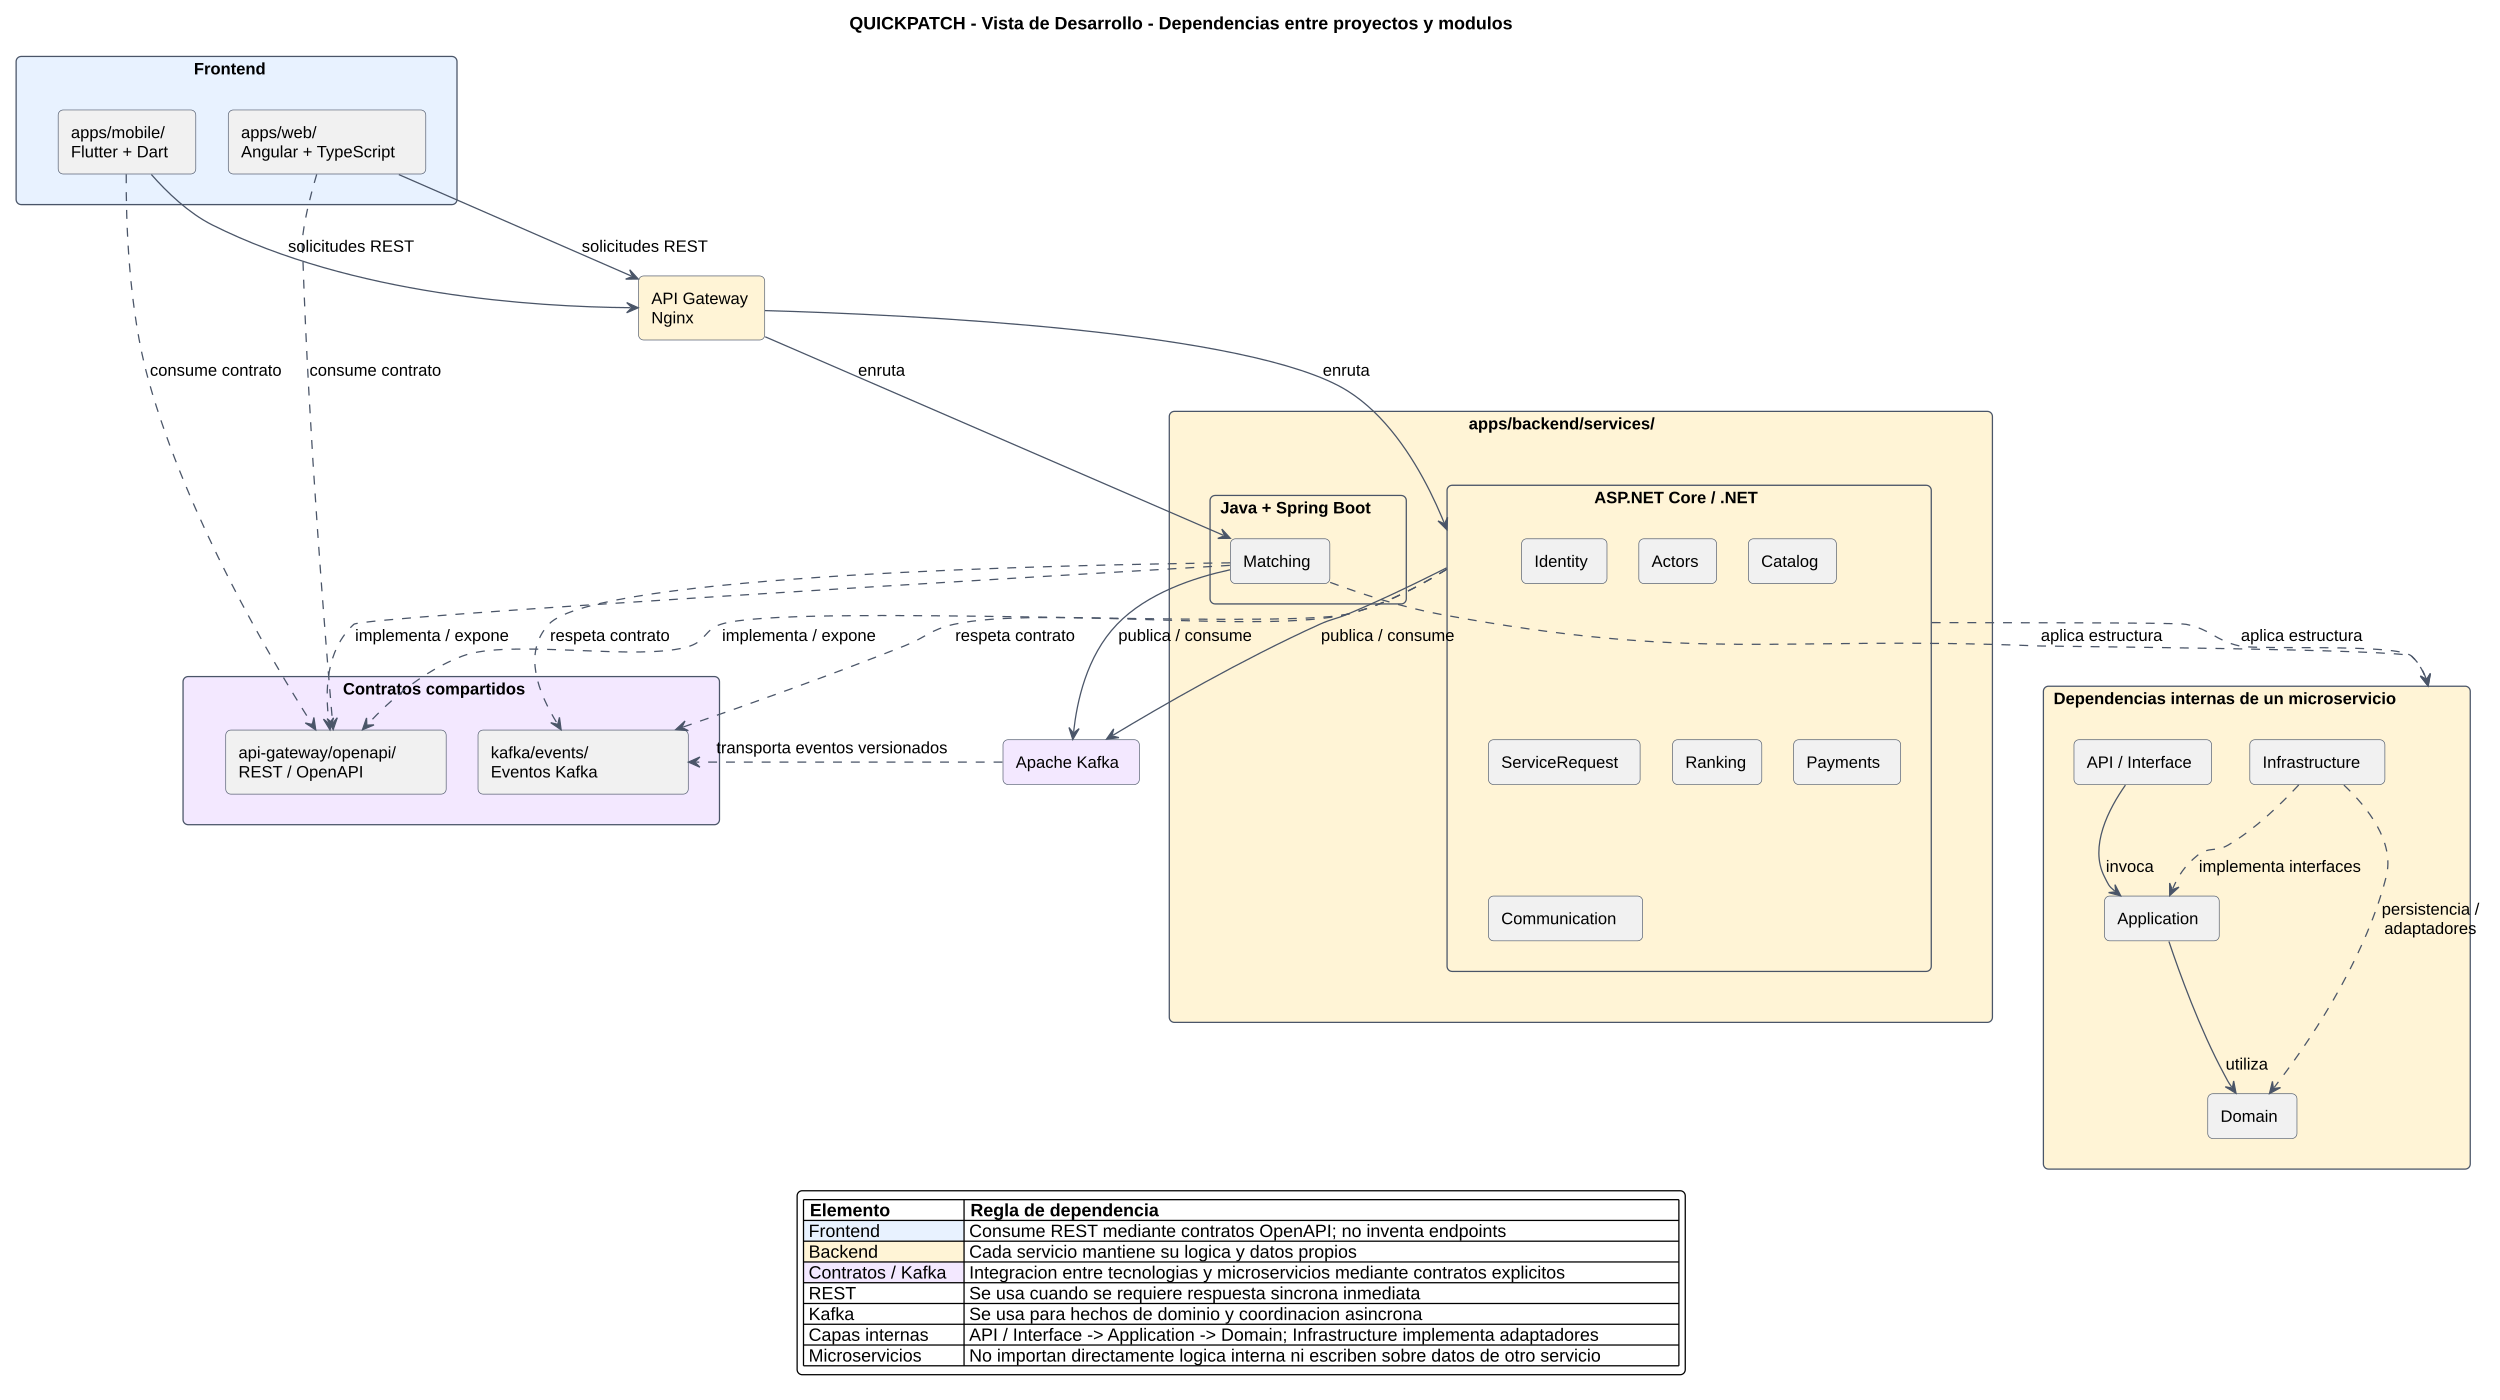
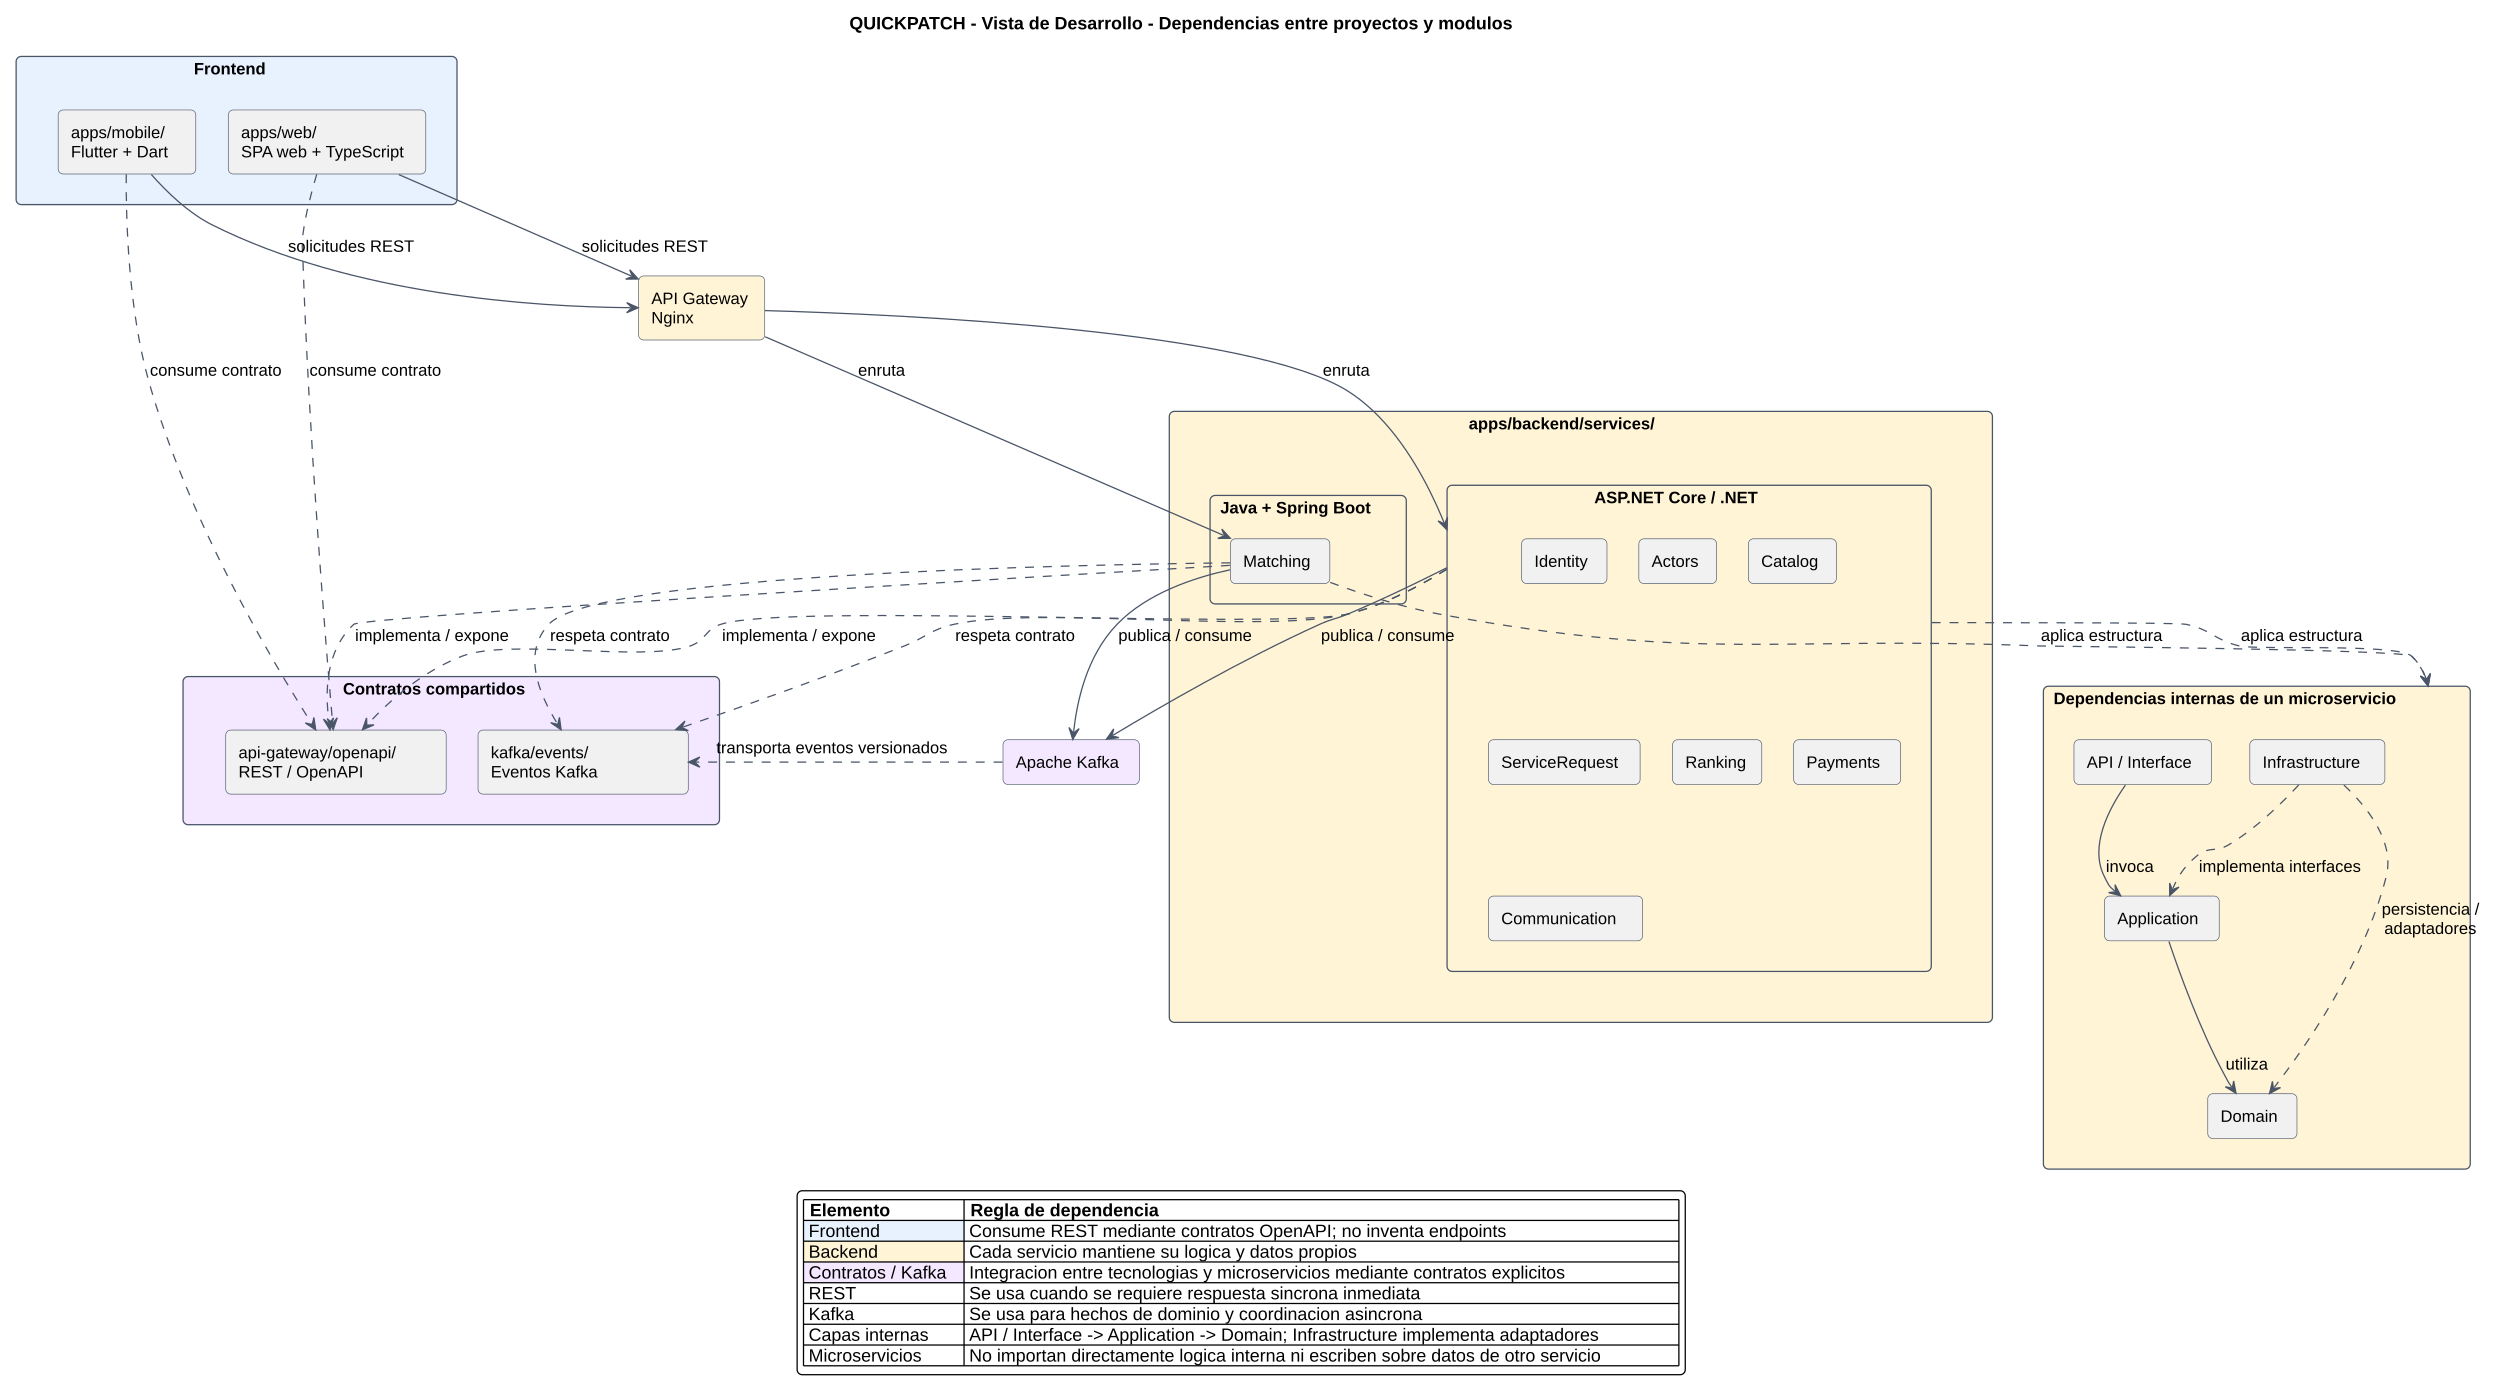
<svg xmlns="http://www.w3.org/2000/svg" contentStyleType="text/css" height="1098px" preserveAspectRatio="none" style="width:1962px;height:1098px;background:#FFFFFF;" version="1.1" viewBox="0 0 1962 1098" width="1962px" zoomAndPan="magnify">
  <defs />
  <g>
    <text fill="#000000" font-family="Arial" font-size="14" font-weight="bold" lengthAdjust="spacing" textLength="615" x="666.587" y="22.995">QUICKPATCH - Vista de Desarrollo - Dependencias entre proyectos y modulos</text>
    <g id="cluster_FRONT">
      <rect fill="#E8F2FF" height="116.27" rx="4" ry="4" style="stroke:#4A5568;stroke-width:1.0;" width="346" x="12.655" y="44.297" />
      <text fill="#000000" font-family="Arial" font-size="13" font-weight="bold" lengthAdjust="spacing" textLength="67" x="152.155" y="58.364">Frontend</text>
    </g>
    <g id="cluster_CONTRACTS">
      <rect fill="#F3E8FF" height="116.26" rx="4" ry="4" style="stroke:#4A5568;stroke-width:1.0;" width="421" x="143.655" y="530.967" />
      <text fill="#000000" font-family="Arial" font-size="13" font-weight="bold" lengthAdjust="spacing" textLength="170" x="269.155" y="545.034">Contratos compartidos</text>
    </g>
    <g id="cluster_BACKEND">
      <rect fill="#FFF4D6" height="479.53" rx="4" ry="4" style="stroke:#4A5568;stroke-width:1.0;" width="646" x="917.655" y="322.837" />
      <text fill="#000000" font-family="Arial" font-size="13" font-weight="bold" lengthAdjust="spacing" textLength="176" x="1152.655" y="336.904">apps/backend/services/</text>
    </g>
    <g id="cluster_DOTNET">
      <rect fill="none" height="381.53" rx="4" ry="4" style="stroke:#4A5568;stroke-width:1.0;" width="380" x="1135.655" y="380.837" />
      <text fill="#000000" font-family="Arial" font-size="13" font-weight="bold" lengthAdjust="spacing" textLength="149" x="1251.155" y="394.904">ASP.NET Core / .NET</text>
    </g>
    <g id="cluster_JAVA">
      <rect fill="none" height="85.13" rx="4" ry="4" style="stroke:#4A5568;stroke-width:1.0;" width="154" x="949.655" y="388.837" />
      <text fill="#000000" font-family="Arial" font-size="13" font-weight="bold" lengthAdjust="spacing" textLength="138" x="957.655" y="402.904">Java + Spring Boot</text>
    </g>
    <g id="cluster_INTERNAL">
      <rect fill="#FFF4D6" height="378.96" rx="4" ry="4" style="stroke:#4A5568;stroke-width:1.0;" width="335" x="1603.655" y="538.537" />
      <text fill="#000000" font-family="Arial" font-size="13" font-weight="bold" lengthAdjust="spacing" textLength="319" x="1611.655" y="552.604">Dependencias internas de un microservicio</text>
    </g>
    <g id="elem_WEB">
      <rect fill="#F1F1F1" height="50.266" rx="4" ry="4" style="stroke:#4A5568;stroke-width:0.5;" width="155" x="179.155" y="86.297" />
      <text fill="#000000" font-family="Arial" font-size="13" lengthAdjust="spacing" textLength="64" x="189.155" y="108.364">apps/web/</text>
-       <text fill="#000000" font-family="Arial" font-size="13" lengthAdjust="spacing" textLength="135" x="189.155" y="123.497">Angular + TypeScript</text>
+       <text fill="#000000" font-family="Arial" font-size="13" lengthAdjust="spacing" textLength="135" x="189.155" y="123.497">SPA web + TypeScript</text>
    </g>
    <g id="elem_MOBILE">
      <rect fill="#F1F1F1" height="50.266" rx="4" ry="4" style="stroke:#4A5568;stroke-width:0.5;" width="108" x="45.655" y="86.297" />
      <text fill="#000000" font-family="Arial" font-size="13" lengthAdjust="spacing" textLength="82" x="55.655" y="108.364">apps/mobile/</text>
      <text fill="#000000" font-family="Arial" font-size="13" lengthAdjust="spacing" textLength="88" x="55.655" y="123.497">Flutter + Dart</text>
    </g>
    <g id="elem_OPENAPI">
      <rect fill="#F1F1F1" height="50.266" rx="4" ry="4" style="stroke:#4A5568;stroke-width:0.5;" width="173" x="177.155" y="572.967" />
      <text fill="#000000" font-family="Arial" font-size="13" lengthAdjust="spacing" textLength="170" x="187.155" y="595.034">api-gateway/openapi/</text>
      <text fill="#000000" font-family="Arial" font-size="13" lengthAdjust="spacing" textLength="98" x="187.155" y="610.167">REST / OpenAPI</text>
    </g>
    <g id="elem_EVENTS">
      <rect fill="#F1F1F1" height="50.266" rx="4" ry="4" style="stroke:#4A5568;stroke-width:0.5;" width="165" x="375.155" y="572.967" />
      <text fill="#000000" font-family="Arial" font-size="13" lengthAdjust="spacing" textLength="110.882" x="385.155" y="595.034">kafka/events/</text>
      <text fill="#000000" font-family="Arial" font-size="13" lengthAdjust="spacing" textLength="90" x="385.155" y="610.167">Eventos Kafka</text>
    </g>
    <g id="elem_IDENTITY">
      <rect fill="#F1F1F1" height="35.133" rx="4" ry="4" style="stroke:#4A5568;stroke-width:0.5;" width="67" x="1194.155" y="422.837" />
      <text fill="#000000" font-family="Arial" font-size="13" lengthAdjust="spacing" textLength="47" x="1204.155" y="444.904">Identity</text>
    </g>
    <g id="elem_ACTORS">
      <rect fill="#F1F1F1" height="35.133" rx="4" ry="4" style="stroke:#4A5568;stroke-width:0.5;" width="61" x="1286.155" y="422.837" />
      <text fill="#000000" font-family="Arial" font-size="13" lengthAdjust="spacing" textLength="41" x="1296.155" y="444.904">Actors</text>
    </g>
    <g id="elem_CATALOG">
      <rect fill="#F1F1F1" height="35.133" rx="4" ry="4" style="stroke:#4A5568;stroke-width:0.5;" width="69" x="1372.155" y="422.837" />
      <text fill="#000000" font-family="Arial" font-size="13" lengthAdjust="spacing" textLength="49" x="1382.155" y="444.904">Catalog</text>
    </g>
    <g id="elem_REQUEST">
      <rect fill="#F1F1F1" height="35.133" rx="4" ry="4" style="stroke:#4A5568;stroke-width:0.5;" width="119" x="1168.155" y="580.537" />
      <text fill="#000000" font-family="Arial" font-size="13" lengthAdjust="spacing" textLength="99" x="1178.155" y="602.604">ServiceRequest</text>
    </g>
    <g id="elem_RANKING">
      <rect fill="#F1F1F1" height="35.133" rx="4" ry="4" style="stroke:#4A5568;stroke-width:0.5;" width="70" x="1312.655" y="580.537" />
      <text fill="#000000" font-family="Arial" font-size="13" lengthAdjust="spacing" textLength="50" x="1322.655" y="602.604">Ranking</text>
    </g>
    <g id="elem_PAYMENTS">
      <rect fill="#F1F1F1" height="35.133" rx="4" ry="4" style="stroke:#4A5568;stroke-width:0.5;" width="84" x="1407.655" y="580.537" />
      <text fill="#000000" font-family="Arial" font-size="13" lengthAdjust="spacing" textLength="64" x="1417.655" y="602.604">Payments</text>
    </g>
    <g id="elem_COMMUNICATION">
      <rect fill="#F1F1F1" height="35.133" rx="4" ry="4" style="stroke:#4A5568;stroke-width:0.5;" width="121" x="1168.155" y="703.227" />
      <text fill="#000000" font-family="Arial" font-size="13" lengthAdjust="spacing" textLength="101" x="1178.155" y="725.294">Communication</text>
    </g>
    <g id="elem_MATCHING">
      <rect fill="#F1F1F1" height="35.133" rx="4" ry="4" style="stroke:#4A5568;stroke-width:0.5;" width="78" x="965.655" y="422.837" />
      <text fill="#000000" font-family="Arial" font-size="13" lengthAdjust="spacing" textLength="58" x="975.655" y="444.904">Matching</text>
    </g>
    <g id="elem_API">
      <rect fill="#F1F1F1" height="35.133" rx="4" ry="4" style="stroke:#4A5568;stroke-width:0.5;" width="108" x="1627.655" y="580.537" />
      <text fill="#000000" font-family="Arial" font-size="13" lengthAdjust="spacing" textLength="88" x="1637.655" y="602.604">API / Interface</text>
    </g>
    <g id="elem_APPLICATION">
      <rect fill="#F1F1F1" height="35.133" rx="4" ry="4" style="stroke:#4A5568;stroke-width:0.5;" width="90" x="1651.655" y="703.227" />
      <text fill="#000000" font-family="Arial" font-size="13" lengthAdjust="spacing" textLength="70" x="1661.655" y="725.294">Application</text>
    </g>
    <g id="elem_DOMAIN">
      <rect fill="#F1F1F1" height="35.133" rx="4" ry="4" style="stroke:#4A5568;stroke-width:0.5;" width="70" x="1732.655" y="858.367" />
      <text fill="#000000" font-family="Arial" font-size="13" lengthAdjust="spacing" textLength="50" x="1742.655" y="880.434">Domain</text>
    </g>
    <g id="elem_INFRASTRUCTURE">
      <rect fill="#F1F1F1" height="35.133" rx="4" ry="4" style="stroke:#4A5568;stroke-width:0.5;" width="106" x="1765.655" y="580.537" />
      <text fill="#000000" font-family="Arial" font-size="13" lengthAdjust="spacing" textLength="86" x="1775.655" y="602.604">Infrastructure</text>
    </g>
    <g id="elem_GATEWAY">
      <rect fill="#FFF4D6" height="50.266" rx="4" ry="4" style="stroke:#4A5568;stroke-width:0.5;" width="99" x="501.155" y="216.567" />
      <text fill="#000000" font-family="Arial" font-size="13" lengthAdjust="spacing" textLength="79" x="511.155" y="238.634">API Gateway</text>
      <text fill="#000000" font-family="Arial" font-size="13" lengthAdjust="spacing" textLength="36" x="511.155" y="253.767">Nginx</text>
    </g>
    <g id="elem_KAFKA">
      <rect fill="#F3E8FF" height="35.133" rx="4" ry="4" style="stroke:#4A5568;stroke-width:0.5;" width="107" x="787.155" y="580.537" />
      <text fill="#000000" font-family="Arial" font-size="13" lengthAdjust="spacing" textLength="87" x="797.155" y="602.604">Apache Kafka</text>
    </g>
    <g id="link_API_APPLICATION">
      <path d="M1668.025,616.157 C1655.085,634.577 1639.305,664.477 1651.655,688.227 C1654.645,693.987 1654.559,695.145 1659.669,699.275 " fill="none" id="API-to-APPLICATION" style="stroke:#4A5568;stroke-width:1.0;" />
      <polygon fill="#4A5568" points="1664.335,703.047,1659.85,694.279,1660.446,699.904,1654.821,700.501,1664.335,703.047" style="stroke:#4A5568;stroke-width:1.0;" />
      <text fill="#000000" font-family="Arial" font-size="13" lengthAdjust="spacing" textLength="41" x="1652.655" y="684.294">invoca</text>
    </g>
    <g id="link_APPLICATION_DOMAIN">
      <path d="M1702.165,738.857 C1710.225,762.887 1726.385,807.737 1745.655,843.367 C1748.325,848.297 1748.191,848.47 1751.401,853.09 " fill="none" id="APPLICATION-to-DOMAIN" style="stroke:#4A5568;stroke-width:1.0;" />
      <polygon fill="#4A5568" points="1754.825,858.017,1752.975,848.343,1751.972,853.911,1746.405,852.908,1754.825,858.017" style="stroke:#4A5568;stroke-width:1.0;" />
      <text fill="#000000" font-family="Arial" font-size="13" lengthAdjust="spacing" textLength="37" x="1746.655" y="839.434">utiliza</text>
    </g>
    <g id="link_INFRASTRUCTURE_APPLICATION">
      <path d="M1804.075,615.967 C1790.875,630.297 1770.245,650.527 1748.655,663.227 C1738.965,668.937 1733.365,664.117 1724.655,671.227 C1714.555,679.477 1709.761,686.9 1705.191,697.34 " fill="none" id="INFRASTRUCTURE-to-APPLICATION" style="stroke:#4A5568;stroke-width:1.0;stroke-dasharray:7.0,7.0;" />
      <polygon fill="#4A5568" points="1702.785,702.837,1710.058,696.196,1704.79,698.256,1702.73,692.988,1702.785,702.837" style="stroke:#4A5568;stroke-width:1.0;" />
      <text fill="#000000" font-family="Arial" font-size="13" lengthAdjust="spacing" textLength="144" x="1725.655" y="684.294">implementa interfaces</text>
    </g>
    <g id="link_INFRASTRUCTURE_DOMAIN">
      <path d="M1839.485,616.117 C1857.565,633.087 1879.815,660.557 1872.655,688.227 C1854.865,756.997 1808.845,822.33 1784.755,853.49 " fill="none" id="INFRASTRUCTURE-to-DOMAIN" style="stroke:#4A5568;stroke-width:1.0;stroke-dasharray:7.0,7.0;" />
      <polygon fill="#4A5568" points="1781.085,858.237,1789.754,853.563,1784.143,854.281,1783.425,848.67,1781.085,858.237" style="stroke:#4A5568;stroke-width:1.0;" />
      <text fill="#000000" font-family="Arial" font-size="13" lengthAdjust="spacing" textLength="85" x="1869.175" y="717.864">persistencia /</text>
      <text fill="#000000" font-family="Arial" font-size="13" lengthAdjust="spacing" textLength="81" x="1871.175" y="732.997">adaptadores</text>
    </g>
    <g id="link_WEB_OPENAPI">
      <path d="M248.555,136.827 C244.385,150.657 239.755,168.387 237.655,184.567 C236.685,192.057 237.405,194.017 237.655,201.567 C242.275,342.217 255.587,504.579 260.967,566.619 " fill="none" id="WEB-to-OPENAPI" style="stroke:#4A5568;stroke-width:1.0;stroke-dasharray:7.0,7.0;" />
      <polygon fill="#4A5568" points="261.485,572.597,264.692,563.285,261.053,567.616,256.722,563.976,261.485,572.597" style="stroke:#4A5568;stroke-width:1.0;" />
      <text fill="#000000" font-family="Arial" font-size="13" lengthAdjust="spacing" textLength="117" x="242.885" y="294.904">consume contrato</text>
    </g>
    <g id="link_MOBILE_OPENAPI">
      <path d="M99.075,136.777 C98.825,172.867 100.755,242.377 116.655,298.837 C147.165,407.197 213.269,518.462 244.569,567.752 " fill="none" id="MOBILE-to-OPENAPI" style="stroke:#4A5568;stroke-width:1.0;stroke-dasharray:7.0,7.0;" />
      <polygon fill="#4A5568" points="247.785,572.817,246.337,563.075,245.105,568.596,239.584,567.364,247.785,572.817" style="stroke:#4A5568;stroke-width:1.0;" />
      <text fill="#000000" font-family="Arial" font-size="13" lengthAdjust="spacing" textLength="117" x="117.655" y="294.904">consume contrato</text>
    </g>
    <g id="link_WEB_GATEWAY">
      <path d="M312.995,137.017 C367.345,160.727 443.336,193.878 495.366,216.578 " fill="none" id="WEB-to-GATEWAY" style="stroke:#4A5568;stroke-width:1.0;" />
      <polygon fill="#4A5568" points="500.865,218.977,494.216,211.712,496.282,216.977,491.016,219.044,500.865,218.977" style="stroke:#4A5568;stroke-width:1.0;" />
      <text fill="#000000" font-family="Arial" font-size="13" lengthAdjust="spacing" textLength="103" x="456.555" y="197.634">solicitudes REST</text>
    </g>
    <g id="link_MOBILE_GATEWAY">
      <path d="M118.765,136.937 C130.955,150.797 147.945,167.187 166.655,176.567 C276.785,231.747 418.725,240.814 494.825,241.484 " fill="none" id="MOBILE-to-GATEWAY" style="stroke:#4A5568;stroke-width:1.0;" />
      <polygon fill="#4A5568" points="500.825,241.537,491.861,237.458,495.825,241.493,491.79,245.458,500.825,241.537" style="stroke:#4A5568;stroke-width:1.0;" />
      <text fill="#000000" font-family="Arial" font-size="13" lengthAdjust="spacing" textLength="103" x="226.045" y="197.634">solicitudes REST</text>
    </g>
    <g id="link_GATEWAY_DOTNET">
      <path d="M600.345,243.747 C712.655,246.927 982.135,259.427 1057.655,306.837 C1086.93,325.212 1108.22,357.612 1122.294,385.779 C1125.812,392.821 1128.88,399.599 1131.508,405.826 C1132.822,408.94 1134.027,411.916 1135.123,414.719 C1135.26,415.07 1133.227,409.823 1133.361,410.168 " fill="none" id="GATEWAY-to-DOTNET" style="stroke:#4A5568;stroke-width:1.0;" />
      <polygon fill="#4A5568" points="1135.529,415.762,1136.007,405.925,1133.722,411.1,1128.547,408.816,1135.529,415.762" style="stroke:#4A5568;stroke-width:1.0;" />
      <text fill="#000000" font-family="Arial" font-size="13" lengthAdjust="spacing" textLength="42" x="1038.105" y="294.904">enruta</text>
    </g>
    <g id="link_GATEWAY_MATCHING">
      <path d="M600.535,264.317 C691.645,303.787 877.63,384.361 960.049,420.072 " fill="none" id="GATEWAY-to-MATCHING" style="stroke:#4A5568;stroke-width:1.0;" />
      <polygon fill="#4A5568" points="965.555,422.457,958.887,415.209,960.967,420.469,955.707,422.549,965.555,422.457" style="stroke:#4A5568;stroke-width:1.0;" />
      <text fill="#000000" font-family="Arial" font-size="13" lengthAdjust="spacing" textLength="42" x="673.415" y="294.904">enruta</text>
    </g>
    <g id="link_DOTNET_OPENAPI">
      <path d="M1135.516,446.699 C1135.215,446.888 1134.906,447.082 1134.59,447.279 C1129.53,450.435 1122.618,454.567 1114.544,458.933 C1098.395,467.664 1077.595,477.327 1057.655,481.967 C1004.405,494.347 617.615,472.957 565.655,489.967 C553.235,494.027 554.015,502.727 541.655,506.967 C503.995,519.887 399.795,500.617 362.655,514.967 C331.405,527.037 306.888,548.779 288.548,568.349 " fill="none" id="DOTNET-to-OPENAPI" style="stroke:#4A5568;stroke-width:1.0;stroke-dasharray:7.0,7.0;" />
      <polygon fill="#4A5568" points="284.445,572.727,293.518,568.895,287.864,569.078,287.681,563.425,284.445,572.727" style="stroke:#4A5568;stroke-width:1.0;" />
      <text fill="#000000" font-family="Arial" font-size="13" lengthAdjust="spacing" textLength="136" x="566.655" y="503.034">implementa / expone</text>
    </g>
    <g id="link_MATCHING_OPENAPI">
      <path d="M965.175,443.707 C814.535,452.527 283.985,484.027 277.655,489.967 C255.495,510.767 255.003,542.187 258.203,566.837 " fill="none" id="MATCHING-to-OPENAPI" style="stroke:#4A5568;stroke-width:1.0;stroke-dasharray:7.0,7.0;" />
      <polygon fill="#4A5568" points="258.975,572.787,261.783,563.347,258.331,567.828,253.85,564.377,258.975,572.787" style="stroke:#4A5568;stroke-width:1.0;" />
      <text fill="#000000" font-family="Arial" font-size="13" lengthAdjust="spacing" textLength="136" x="278.655" y="503.034">implementa / expone</text>
    </g>
    <g id="link_DOTNET_KAFKA">
      <path d="M1135.427,445.587 C1135.35,445.626 1135.273,445.665 1135.195,445.704 C1134.883,445.862 1134.563,446.023 1134.237,446.188 C1129.009,448.822 1121.906,452.363 1113.71,456.351 C1097.318,464.327 1076.55,474.092 1057.655,481.967 C1048.055,485.967 1045.135,485.667 1035.655,489.967 C974.085,517.877 910.715,554.592 873.515,576.992 " fill="none" id="DOTNET-to-KAFKA" style="stroke:#4A5568;stroke-width:1.0;" />
      <polygon fill="#4A5568" points="868.375,580.087,878.149,578.871,872.658,577.508,874.022,572.018,868.375,580.087" style="stroke:#4A5568;stroke-width:1.0;" />
      <text fill="#000000" font-family="Arial" font-size="13" lengthAdjust="spacing" textLength="116" x="1036.655" y="503.034">publica / consume</text>
    </g>
    <g id="link_MATCHING_KAFKA">
      <path d="M965.335,447.177 C937.135,453.277 900.135,465.557 876.655,489.967 C852.435,515.137 845.16,551.134 842.57,574.364 " fill="none" id="MATCHING-to-KAFKA" style="stroke:#4A5568;stroke-width:1.0;" />
      <polygon fill="#4A5568" points="841.905,580.327,846.878,571.826,842.459,575.358,838.927,570.939,841.905,580.327" style="stroke:#4A5568;stroke-width:1.0;" />
      <text fill="#000000" font-family="Arial" font-size="13" lengthAdjust="spacing" textLength="116" x="877.655" y="503.034">publica / consume</text>
    </g>
    <g id="link_DOTNET_EVENTS">
      <path d="M1135.51,446.671 C1135.208,446.859 1134.899,447.052 1134.582,447.248 C1129.519,450.388 1122.602,454.504 1114.525,458.858 C1098.37,467.567 1077.57,477.232 1057.655,481.967 C990.825,497.847 815.715,475.077 748.655,489.967 C730.195,494.067 727.235,499.997 709.655,506.967 C649.825,530.677 586.648,553.152 536.048,570.592 " fill="none" id="DOTNET-to-EVENTS" style="stroke:#4A5568;stroke-width:1.0;stroke-dasharray:7.0,7.0;" />
      <polygon fill="#4A5568" points="530.375,572.547,540.187,573.396,535.102,570.918,537.58,565.832,530.375,572.547" style="stroke:#4A5568;stroke-width:1.0;" />
      <text fill="#000000" font-family="Arial" font-size="13" lengthAdjust="spacing" textLength="107" x="749.655" y="503.034">respeta contrato</text>
    </g>
    <g id="link_MATCHING_EVENTS">
      <path d="M965.435,441.717 C841.885,443.137 466.775,450.657 430.655,489.967 C409.885,512.567 422.484,543.655 437.214,567.625 " fill="none" id="MATCHING-to-EVENTS" style="stroke:#4A5568;stroke-width:1.0;stroke-dasharray:7.0,7.0;" />
      <polygon fill="#4A5568" points="440.355,572.737,439.051,562.975,437.737,568.477,432.235,567.163,440.355,572.737" style="stroke:#4A5568;stroke-width:1.0;" />
      <text fill="#000000" font-family="Arial" font-size="13" lengthAdjust="spacing" textLength="107" x="431.655" y="503.034">respeta contrato</text>
    </g>
    <g id="link_KAFKA_EVENTS">
      <path d="M786.765,598.097 C722.665,598.097 620.945,598.097 546.285,598.097 " fill="none" id="KAFKA-to-EVENTS" style="stroke:#4A5568;stroke-width:1.0;stroke-dasharray:7.0,7.0;" />
      <polygon fill="#4A5568" points="540.285,598.097,549.285,602.097,545.285,598.097,549.285,594.097,540.285,598.097" style="stroke:#4A5568;stroke-width:1.0;" />
      <text fill="#000000" font-family="Arial" font-size="13" lengthAdjust="spacing" textLength="203" x="562.155" y="591.164">transporta eventos versionados</text>
    </g>
    <g id="link_DOTNET_INTERNAL">
      <path d="M1515.978,488.614 C1518.038,488.617 1520.091,488.62 1522.138,488.622 C1526.232,488.628 1530.298,488.633 1534.333,488.638 C1566.612,488.678 1596.881,488.711 1623.106,488.779 C1675.556,488.915 1711.83,489.194 1715.655,489.967 C1735.395,493.957 1738.015,502.537 1757.655,506.967 C1772.315,510.277 1881.705,504.677 1892.655,514.967 C1899.145,521.067 1903.078,529.029 1905.312,537.595 C1905.382,537.862 1904.009,532.306 1904.075,532.575 " fill="none" id="DOTNET-to-INTERNAL" style="stroke:#4A5568;stroke-width:1.0;stroke-dasharray:7.0,7.0;" />
      <polygon fill="#4A5568" points="1905.517,538.399,1907.237,528.702,1904.315,533.546,1899.472,530.624,1905.517,538.399" style="stroke:#4A5568;stroke-width:1.0;" />
      <text fill="#000000" font-family="Arial" font-size="13" lengthAdjust="spacing" textLength="107" x="1758.655" y="503.034">aplica estructura</text>
    </g>
    <g id="link_MATCHING_INTERNAL">
      <path d="M1043.935,457.067 C1068.225,466.017 1100.265,476.517 1129.655,481.967 C1335.765,520.197 1391.195,498.537 1600.655,506.967 C1608.765,507.287 1886.655,509.507 1892.655,514.967 C1899.24,520.962 1903.222,528.871 1905.475,537.414 C1905.546,537.682 1904.159,532.128 1904.226,532.397 " fill="none" id="MATCHING-to-INTERNAL" style="stroke:#4A5568;stroke-width:1.0;stroke-dasharray:7.0,7.0;" />
      <polygon fill="#4A5568" points="1905.681,538.217,1907.379,528.516,1904.468,533.367,1899.618,530.457,1905.681,538.217" style="stroke:#4A5568;stroke-width:1.0;" />
      <text fill="#000000" font-family="Arial" font-size="13" lengthAdjust="spacing" textLength="107" x="1601.655" y="503.034">aplica estructura</text>
    </g>
    <rect fill="none" height="144.375" id="_legend" rx="4" ry="4" style="stroke:#000000;stroke-width:1.0;" width="697" x="625.587" y="934.497" />
    <text fill="#000000" font-family="Arial" font-size="14" font-weight="bold" lengthAdjust="spacing" textLength="73" x="635.587" y="954.492">Elemento</text>
    <text fill="#000000" font-family="Arial" font-size="14" font-weight="bold" lengthAdjust="spacing" textLength="175" x="761.587" y="954.492">Regla de dependencia</text>
    <rect fill="#E8F2FF" height="16.297" style="stroke:none;stroke-width:1.0;" width="126" x="630.587" y="957.794" />
    <text fill="#000000" font-family="Arial" font-size="14" lengthAdjust="spacing" textLength="63" x="634.587" y="970.789">Frontend</text>
    <text fill="#000000" font-family="Arial" font-size="14" lengthAdjust="spacing" textLength="465" x="760.587" y="970.789">Consume REST mediante contratos OpenAPI; no inventa endpoints</text>
    <rect fill="#FFF4D6" height="16.297" style="stroke:none;stroke-width:1.0;" width="126" x="630.587" y="974.091" />
    <text fill="#000000" font-family="Arial" font-size="14" lengthAdjust="spacing" textLength="61" x="634.587" y="987.086">Backend</text>
    <text fill="#000000" font-family="Arial" font-size="14" lengthAdjust="spacing" textLength="335" x="760.587" y="987.086">Cada servicio mantiene su logica y datos propios</text>
    <rect fill="#F3E8FF" height="16.297" style="stroke:none;stroke-width:1.0;" width="126" x="630.587" y="990.388" />
    <text fill="#000000" font-family="Arial" font-size="14" lengthAdjust="spacing" textLength="118" x="634.587" y="1003.383">Contratos / Kafka</text>
    <text fill="#000000" font-family="Arial" font-size="14" lengthAdjust="spacing" textLength="522" x="760.587" y="1003.383">Integracion entre tecnologias y microservicios mediante contratos explicitos</text>
    <text fill="#000000" font-family="Arial" font-size="14" lengthAdjust="spacing" textLength="37" x="634.587" y="1019.679">REST</text>
    <text fill="#000000" font-family="Arial" font-size="14" lengthAdjust="spacing" textLength="394" x="760.587" y="1019.679">Se usa cuando se requiere respuesta sincrona inmediata</text>
    <text fill="#000000" font-family="Arial" font-size="14" lengthAdjust="spacing" textLength="37" x="634.587" y="1035.976">Kafka</text>
    <text fill="#000000" font-family="Arial" font-size="14" lengthAdjust="spacing" textLength="393" x="760.587" y="1035.976">Se usa para hechos de dominio y coordinacion asincrona</text>
    <text fill="#000000" font-family="Arial" font-size="14" lengthAdjust="spacing" textLength="103" x="634.587" y="1052.273">Capas internas</text>
    <text fill="#000000" font-family="Arial" font-size="14" lengthAdjust="spacing" textLength="549" x="760.587" y="1052.273">API / Interface -&gt; Application -&gt; Domain; Infrastructure implementa adaptadores</text>
    <text fill="#000000" font-family="Arial" font-size="14" lengthAdjust="spacing" textLength="97" x="634.587" y="1068.57">Microservicios</text>
    <text fill="#000000" font-family="Arial" font-size="14" lengthAdjust="spacing" textLength="553" x="760.587" y="1068.57">No importan directamente logica interna ni escriben sobre datos de otro servicio</text>
    <line style="stroke:#000000;stroke-width:1.0;" x1="630.587" x2="1317.588" y1="941.497" y2="941.497" />
    <line style="stroke:#000000;stroke-width:1.0;" x1="630.587" x2="1317.588" y1="957.794" y2="957.794" />
    <line style="stroke:#000000;stroke-width:1.0;" x1="630.587" x2="1317.588" y1="974.091" y2="974.091" />
    <line style="stroke:#000000;stroke-width:1.0;" x1="630.587" x2="1317.588" y1="990.388" y2="990.388" />
    <line style="stroke:#000000;stroke-width:1.0;" x1="630.587" x2="1317.588" y1="1006.684" y2="1006.684" />
    <line style="stroke:#000000;stroke-width:1.0;" x1="630.587" x2="1317.588" y1="1022.981" y2="1022.981" />
    <line style="stroke:#000000;stroke-width:1.0;" x1="630.587" x2="1317.588" y1="1039.278" y2="1039.278" />
    <line style="stroke:#000000;stroke-width:1.0;" x1="630.587" x2="1317.588" y1="1055.575" y2="1055.575" />
    <line style="stroke:#000000;stroke-width:1.0;" x1="630.587" x2="1317.588" y1="1071.872" y2="1071.872" />
    <line style="stroke:#000000;stroke-width:1.0;" x1="630.587" x2="630.587" y1="941.497" y2="1071.872" />
    <line style="stroke:#000000;stroke-width:1.0;" x1="756.587" x2="756.587" y1="941.497" y2="1071.872" />
    <line style="stroke:#000000;stroke-width:1.0;" x1="1317.588" x2="1317.588" y1="941.497" y2="1071.872" />
  </g>
</svg>
